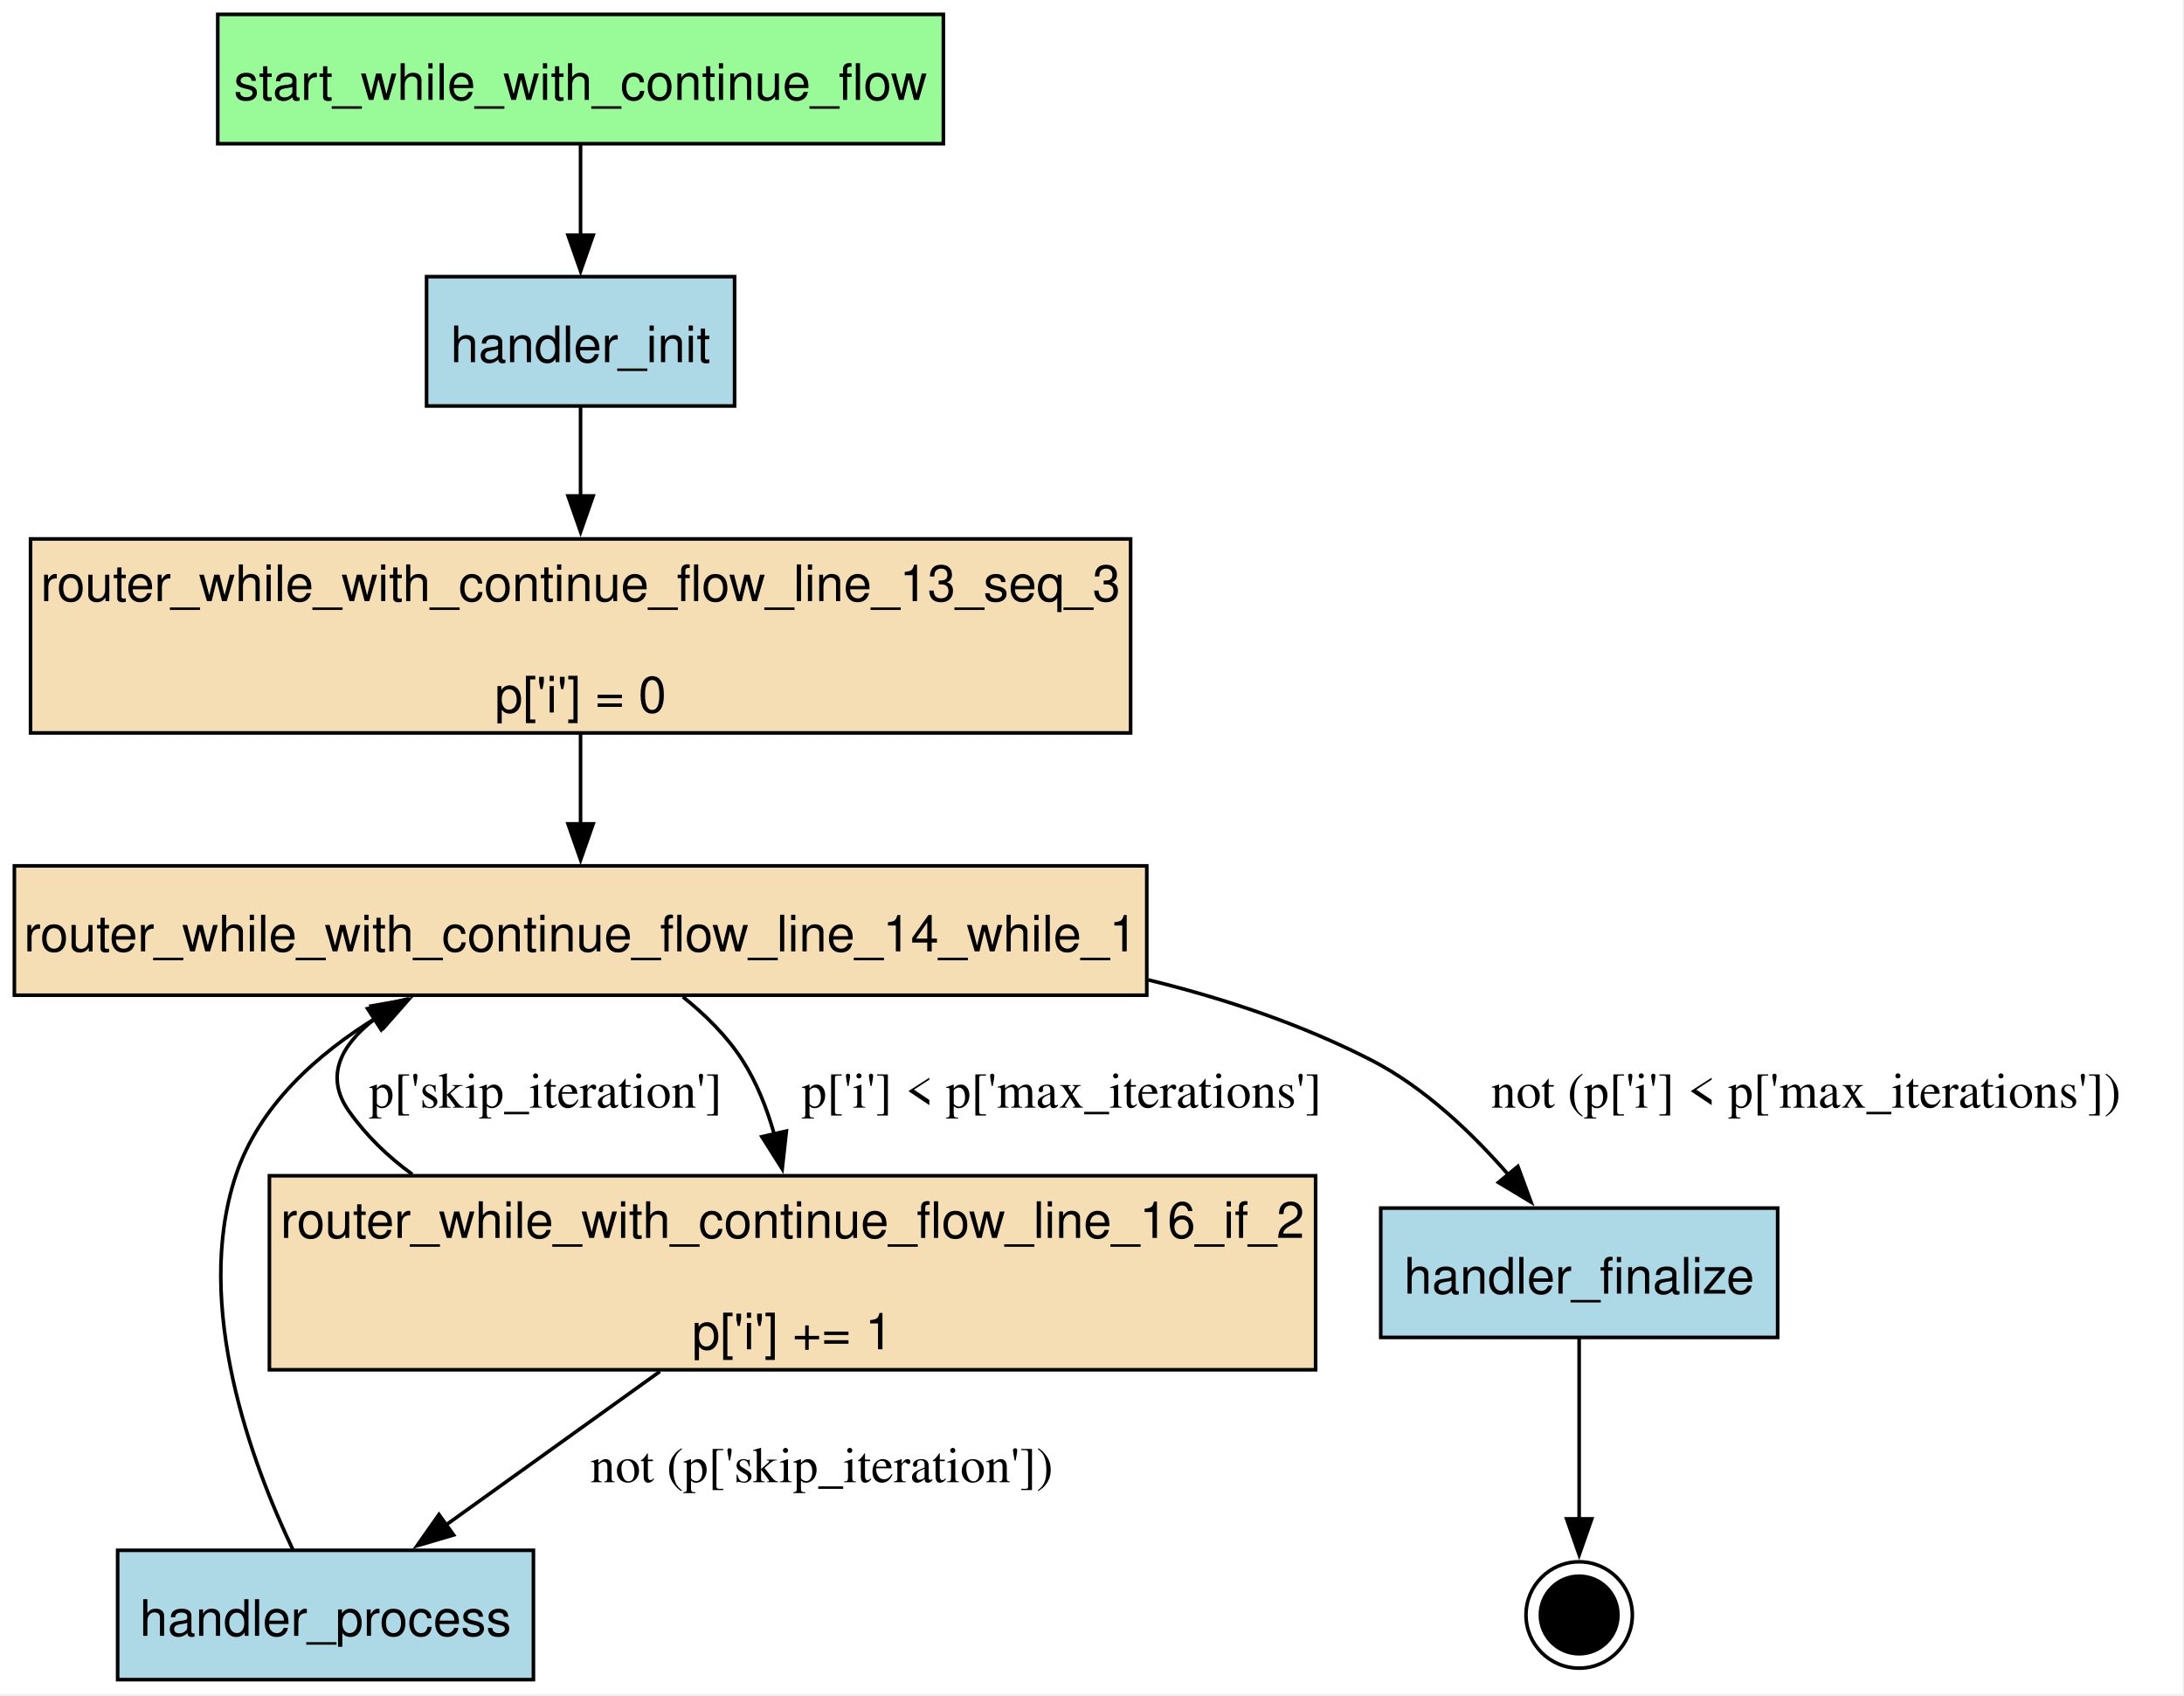
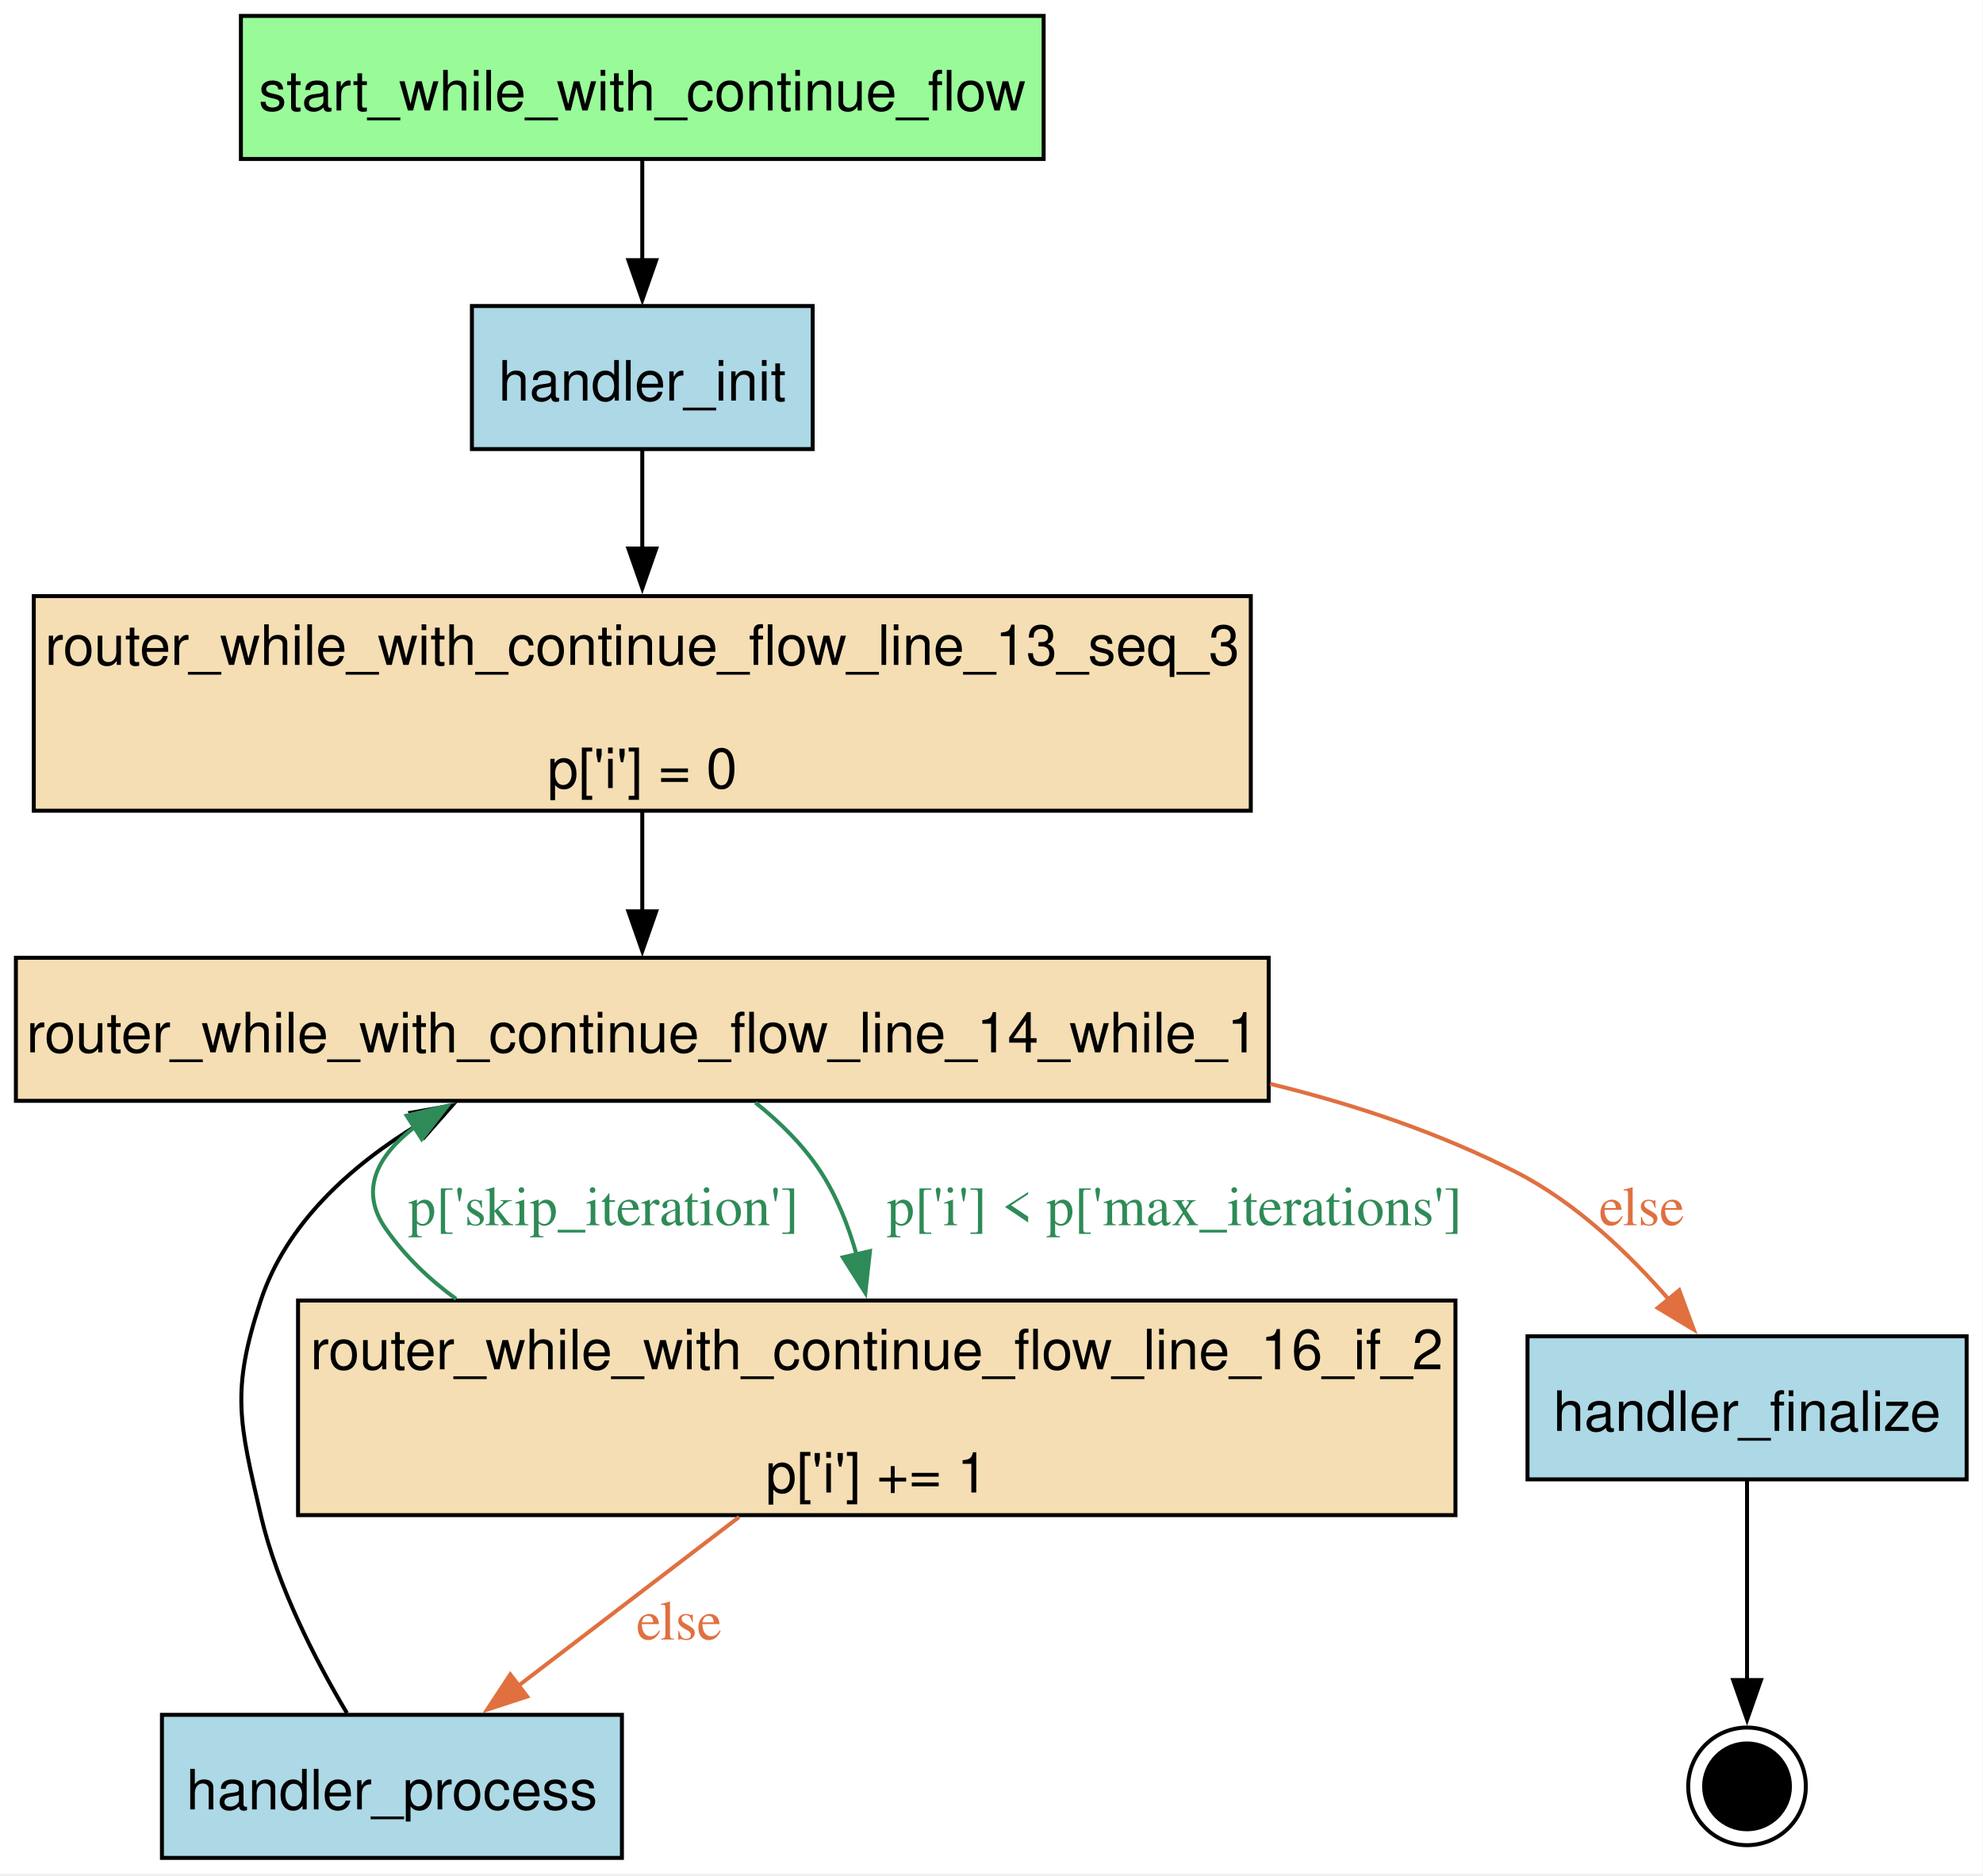
- <svg xmlns="http://www.w3.org/2000/svg" width="608pt" height="472pt" viewBox="0.00 0.00 608.00 472.00">
+ <svg xmlns="http://www.w3.org/2000/svg" width="499pt" height="472pt" viewBox="0.00 0.00 499.00 472.00">
  <g id="graph0" class="graph" transform="scale(1 1) rotate(0) translate(4 467.5)">
-     <polygon fill="white" stroke="none" points="-4,4 -4,-467.5 603.62,-467.5 603.62,4 -4,4" />
+     <polygon fill="white" stroke="none" points="-4,4 -4,-467.5 494.88,-467.5 494.88,4 -4,4" />
    <g id="node1" class="node">
      <polygon fill="palegreen" stroke="black" points="258.62,-463.5 56.62,-463.5 56.62,-427.5 258.62,-427.5 258.62,-463.5" />
      <text xml:space="preserve" text-anchor="middle" x="157.62" y="-439.7" font-family="Helvetica,sans-Serif" font-size="14.00">start_while_with_continue_flow</text>
    </g>
    <g id="node3" class="node">
      <polygon fill="lightblue" stroke="black" points="200.5,-390.5 114.75,-390.5 114.75,-354.5 200.5,-354.5 200.5,-390.5" />
      <text xml:space="preserve" text-anchor="middle" x="157.62" y="-366.7" font-family="Helvetica,sans-Serif" font-size="14.00">handler_init</text>
    </g>
    <g id="edge1" class="edge">
      <path fill="none" stroke="black" d="M157.62,-427.31C157.62,-419.73 157.62,-410.6 157.62,-402.04" />
      <polygon fill="black" stroke="black" points="161.13,-402.04 157.63,-392.04 154.13,-402.04 161.13,-402.04" />
    </g>
    <g id="node2" class="node">
      <polygon fill="lightblue" stroke="black" points="490.88,-131.25 380.38,-131.25 380.38,-95.25 490.88,-95.25 490.88,-131.25" />
      <text xml:space="preserve" text-anchor="middle" x="435.62" y="-107.45" font-family="Helvetica,sans-Serif" font-size="14.00">handler_finalize</text>
    </g>
    <g id="node8" class="node">
      <ellipse fill="black" stroke="black" cx="435.62" cy="-18" rx="10.8" ry="10.8" />
      <ellipse fill="none" stroke="black" cx="435.62" cy="-18" rx="14.8" ry="14.8" />
    </g>
    <g id="edge9" class="edge">
      <path fill="none" stroke="black" d="M435.62,-95.15C435.62,-80.98 435.62,-60.65 435.62,-44.56" />
      <polygon fill="black" stroke="black" points="439.13,-44.76 435.63,-34.76 432.13,-44.76 439.13,-44.76" />
    </g>
    <g id="node5" class="node">
      <polygon fill="wheat" stroke="black" points="310.75,-317.5 4.5,-317.5 4.5,-263.5 310.75,-263.5 310.75,-317.5" />
      <text xml:space="preserve" text-anchor="middle" x="157.62" y="-300.2" font-family="Helvetica,sans-Serif" font-size="14.00">router_while_with_continue_flow_line_13_seq_3</text>
      <text xml:space="preserve" text-anchor="middle" x="157.62" y="-269.2" font-family="Helvetica,sans-Serif" font-size="14.00">p['i'] = 0</text>
    </g>
    <g id="edge2" class="edge">
      <path fill="none" stroke="black" d="M157.62,-354.14C157.62,-346.79 157.62,-337.92 157.62,-329.2" />
      <polygon fill="black" stroke="black" points="161.13,-329.47 157.63,-319.47 154.13,-329.47 161.13,-329.47" />
    </g>
    <g id="node4" class="node">
-       <polygon fill="lightblue" stroke="black" points="144.5,-36 28.75,-36 28.75,0 144.5,0 144.5,-36" />
-       <text xml:space="preserve" text-anchor="middle" x="86.62" y="-12.2" font-family="Helvetica,sans-Serif" font-size="14.00">handler_process</text>
+       <polygon fill="lightblue" stroke="black" points="152.5,-36 36.75,-36 36.75,0 152.5,0 152.5,-36" />
+       <text xml:space="preserve" text-anchor="middle" x="94.62" y="-12.2" font-family="Helvetica,sans-Serif" font-size="14.00">handler_process</text>
    </g>
    <g id="node6" class="node">
      <polygon fill="wheat" stroke="black" points="315.25,-226.5 0,-226.5 0,-190.5 315.25,-190.5 315.25,-226.5" />
      <text xml:space="preserve" text-anchor="middle" x="157.62" y="-202.7" font-family="Helvetica,sans-Serif" font-size="14.00">router_while_with_continue_flow_line_14_while_1</text>
    </g>
    <g id="edge8" class="edge">
-       <path fill="none" stroke="black" d="M77.53,-36.2C66.19,-60 49.66,-104.14 61.62,-140.25 68.05,-159.65 84.2,-174.17 101.46,-184.66" />
+       <path fill="none" stroke="black" d="M83.31,-36.43C75.5,-49.54 65.8,-68.26 61.62,-86.25 56.2,-109.63 54.08,-117.47 61.62,-140.25 68.05,-159.65 84.2,-174.17 101.46,-184.66" />
      <polygon fill="black" stroke="black" points="99.36,-187.5 109.79,-189.34 102.79,-181.39 99.36,-187.5" />
    </g>
    <g id="edge7" class="edge">
      <path fill="none" stroke="black" d="M157.62,-263.31C157.62,-255.22 157.62,-246.28 157.62,-238.05" />
      <polygon fill="black" stroke="black" points="161.13,-238.19 157.63,-228.19 154.13,-238.19 161.13,-238.19" />
    </g>
    <g id="edge6" class="edge">
-       <path fill="none" stroke="black" d="M315.63,-194.77C337.16,-189.52 358.43,-182.32 377.62,-172.5 392.51,-164.89 405.92,-152.05 416.08,-140.35" />
-       <polygon fill="black" stroke="black" points="418.56,-142.85 422.23,-132.91 413.16,-138.39 418.56,-142.85" />
-       <text xml:space="preserve" text-anchor="middle" x="498.75" y="-159.2" font-family="Times,serif" font-size="14.00">not (p['i'] &lt; p['max_iterations'])</text>
+       <path fill="none" stroke="#e07040" d="M315.63,-194.77C337.16,-189.52 358.43,-182.32 377.62,-172.5 392.51,-164.89 405.92,-152.05 416.08,-140.35" />
+       <polygon fill="#e07040" stroke="#e07040" points="418.56,-142.85 422.23,-132.91 413.16,-138.39 418.56,-142.85" />
+       <text xml:space="preserve" text-anchor="middle" x="409.12" y="-159.2" font-family="Times,serif" font-size="14.00" fill="#e07040">else</text>
    </g>
    <g id="node7" class="node">
      <polygon fill="wheat" stroke="black" points="362.25,-140.25 71,-140.25 71,-86.25 362.25,-86.25 362.25,-140.25" />
      <text xml:space="preserve" text-anchor="middle" x="216.62" y="-122.95" font-family="Helvetica,sans-Serif" font-size="14.00">router_while_with_continue_flow_line_16_if_2</text>
      <text xml:space="preserve" text-anchor="middle" x="216.62" y="-91.95" font-family="Helvetica,sans-Serif" font-size="14.00">p['i'] += 1</text>
    </g>
    <g id="edge5" class="edge">
-       <path fill="none" stroke="black" d="M186.1,-190.05C192.33,-185.07 198.33,-179.15 202.62,-172.5 206.62,-166.31 209.48,-159.08 211.52,-151.86" />
-       <polygon fill="black" stroke="black" points="214.92,-152.69 213.76,-142.16 208.1,-151.11 214.92,-152.69" />
-       <text xml:space="preserve" text-anchor="middle" x="291.56" y="-159.2" font-family="Times,serif" font-size="14.00">p['i'] &lt; p['max_iterations']</text>
+       <path fill="none" stroke="#2e8b57" d="M186.1,-190.05C192.33,-185.07 198.33,-179.15 202.62,-172.5 206.62,-166.31 209.48,-159.08 211.52,-151.86" />
+       <polygon fill="#2e8b57" stroke="#2e8b57" points="214.92,-152.69 213.76,-142.16 208.1,-151.11 214.92,-152.69" />
+       <text xml:space="preserve" text-anchor="middle" x="291.56" y="-159.2" font-family="Times,serif" font-size="14.00" fill="#2e8b57">p['i'] &lt; p['max_iterations']</text>
    </g>
    <g id="edge4" class="edge">
-       <path fill="none" stroke="black" d="M179.72,-85.78C160.93,-72.3 138.25,-56.03 119.99,-42.93" />
-       <polygon fill="black" stroke="black" points="122.28,-40.27 112.11,-37.28 118.2,-45.95 122.28,-40.27" />
-       <text xml:space="preserve" text-anchor="middle" x="224.75" y="-54.95" font-family="Times,serif" font-size="14.00">not (p['skip_iteration'])</text>
+       <path fill="none" stroke="#e07040" d="M181.99,-85.78C164.52,-72.42 143.47,-56.33 126.41,-43.29" />
+       <polygon fill="#e07040" stroke="#e07040" points="128.66,-40.61 118.59,-37.32 124.41,-46.17 128.66,-40.61" />
+       <text xml:space="preserve" text-anchor="middle" x="166.88" y="-54.95" font-family="Times,serif" font-size="14.00" fill="#e07040">else</text>
    </g>
    <g id="edge3" class="edge">
-       <path fill="none" stroke="black" d="M110.78,-140.65C104.01,-145.56 97.98,-151.37 93.12,-158.25 86.29,-167.95 90.93,-176.59 100.24,-183.83" />
-       <polygon fill="black" stroke="black" points="98.33,-186.77 108.63,-189.25 102.13,-180.89 98.33,-186.77" />
-       <text xml:space="preserve" text-anchor="middle" x="147.88" y="-159.2" font-family="Times,serif" font-size="14.00">p['skip_iteration']</text>
+       <path fill="none" stroke="#2e8b57" d="M110.78,-140.65C104.01,-145.56 97.98,-151.37 93.12,-158.25 86.29,-167.95 90.93,-176.59 100.24,-183.83" />
+       <polygon fill="#2e8b57" stroke="#2e8b57" points="98.33,-186.77 108.63,-189.25 102.13,-180.89 98.33,-186.77" />
+       <text xml:space="preserve" text-anchor="middle" x="147.88" y="-159.2" font-family="Times,serif" font-size="14.00" fill="#2e8b57">p['skip_iteration']</text>
    </g>
  </g>
</svg>
